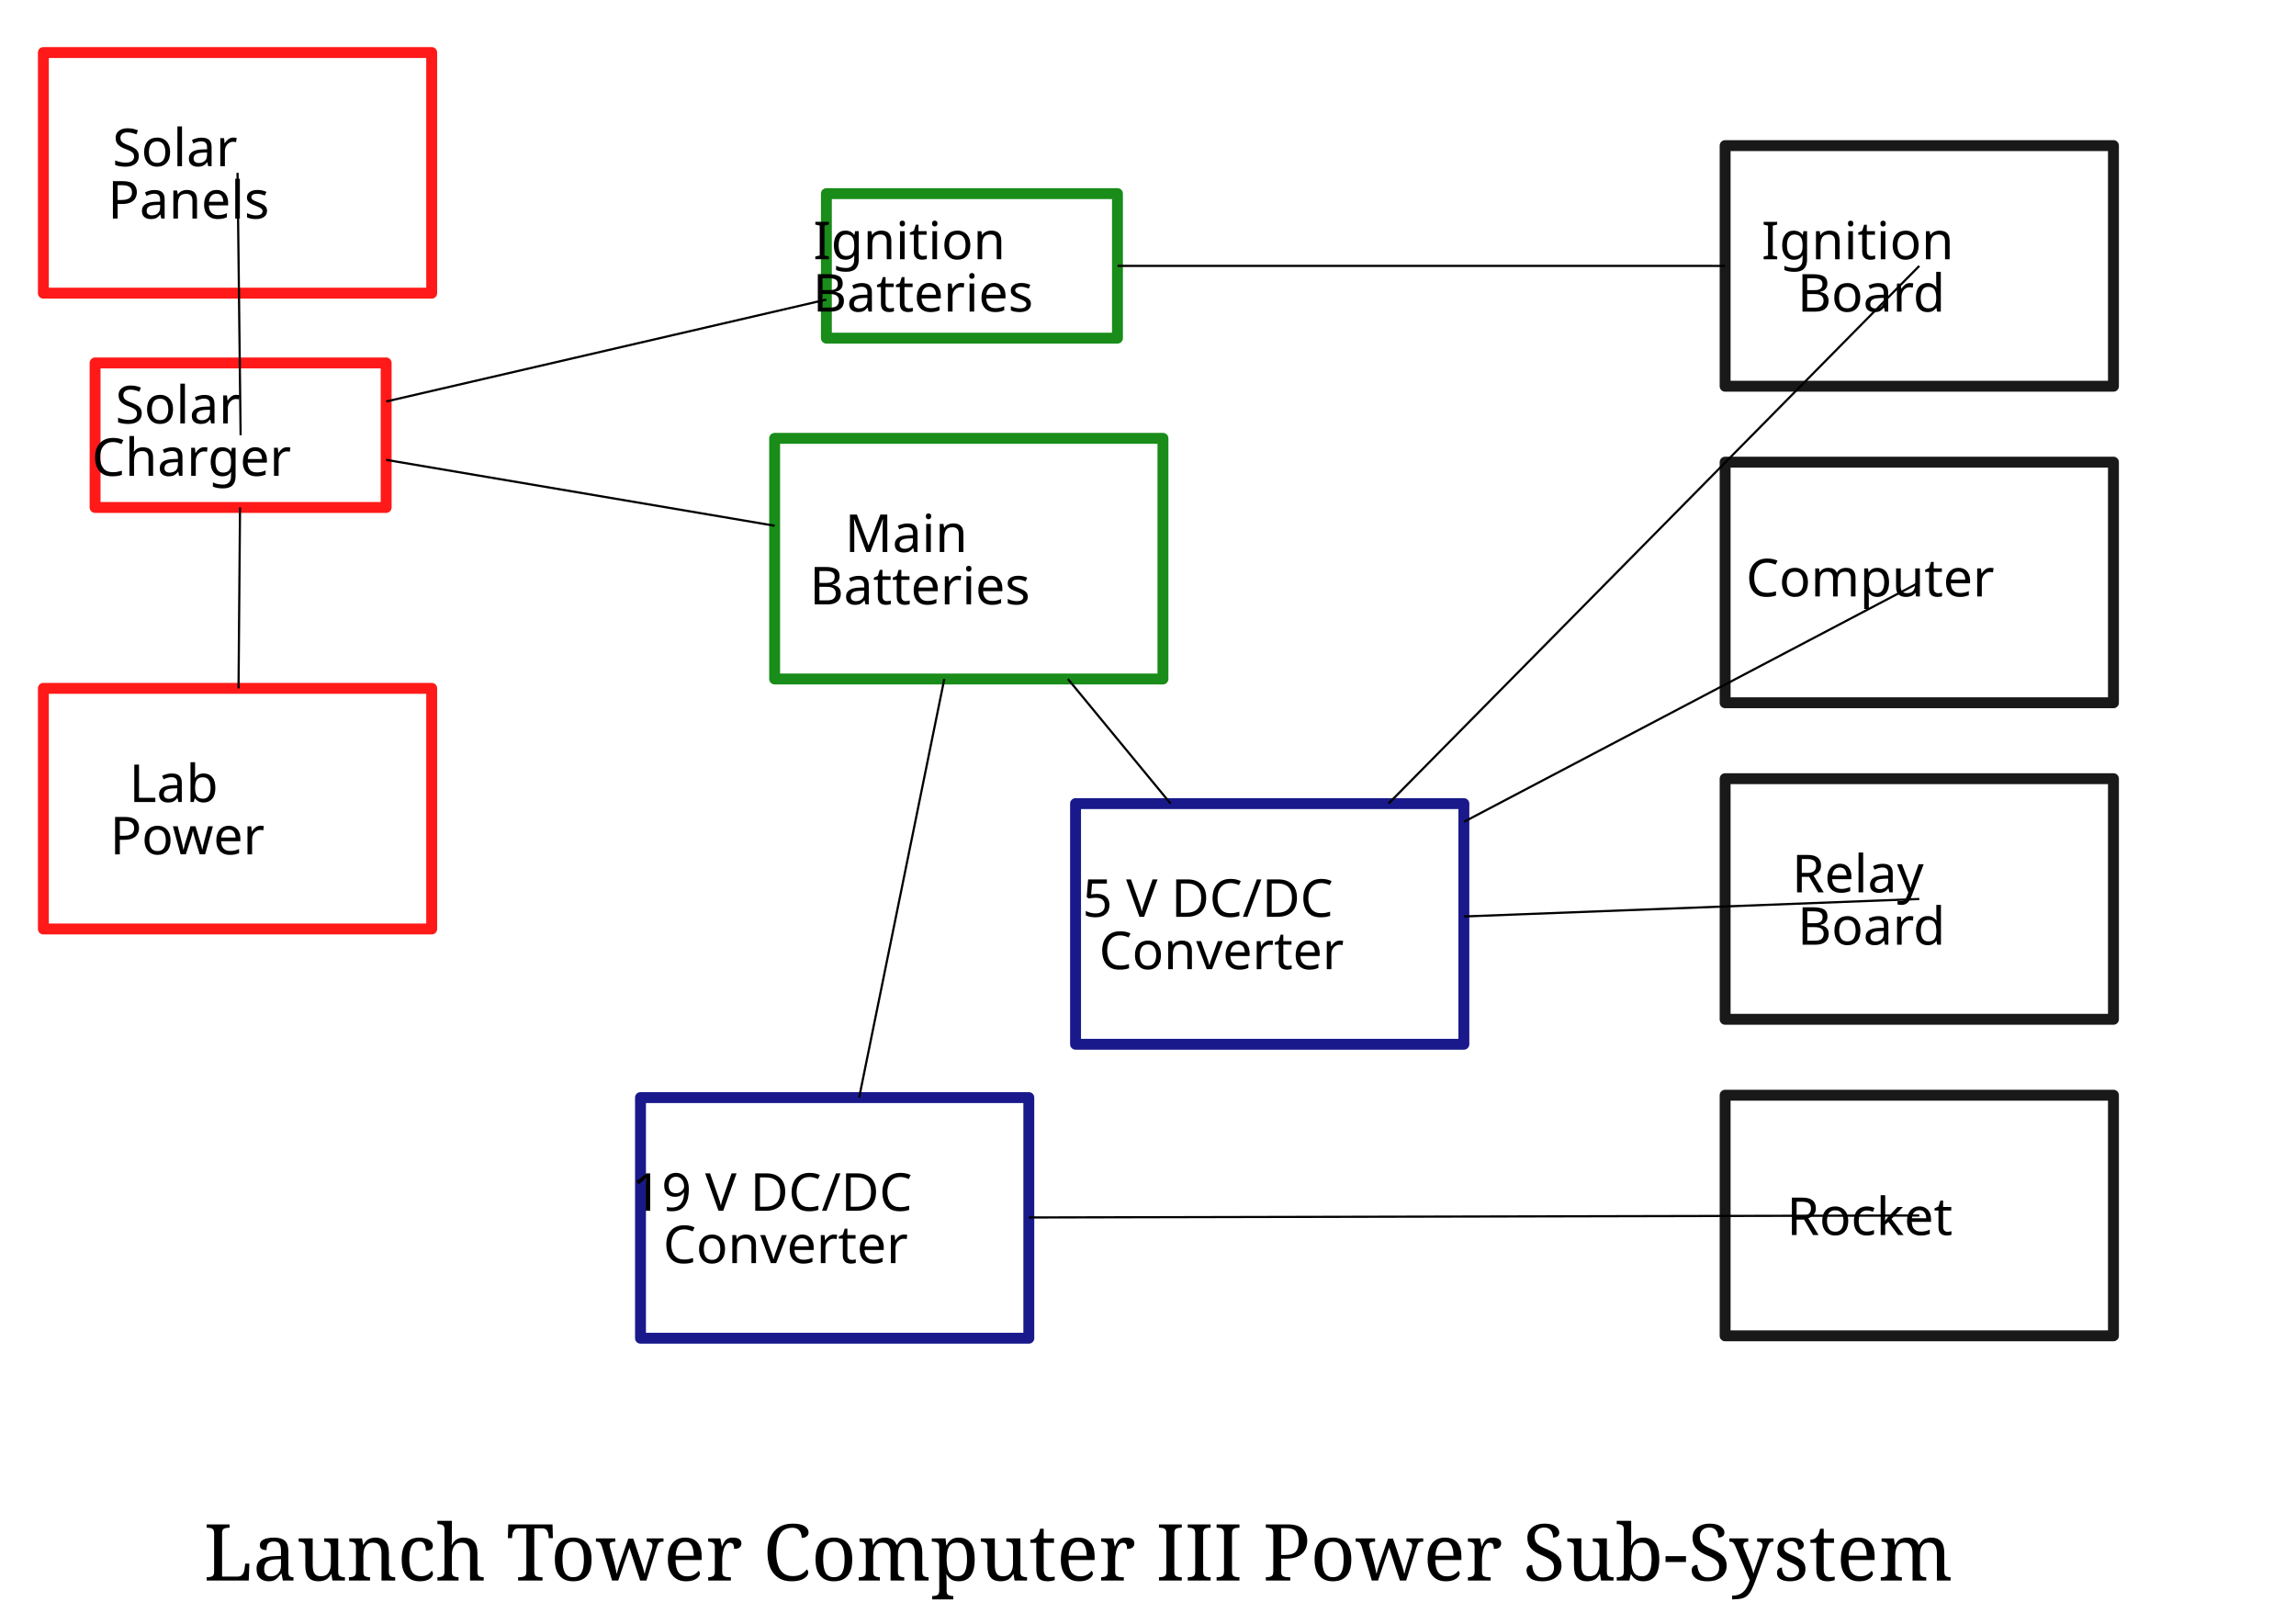
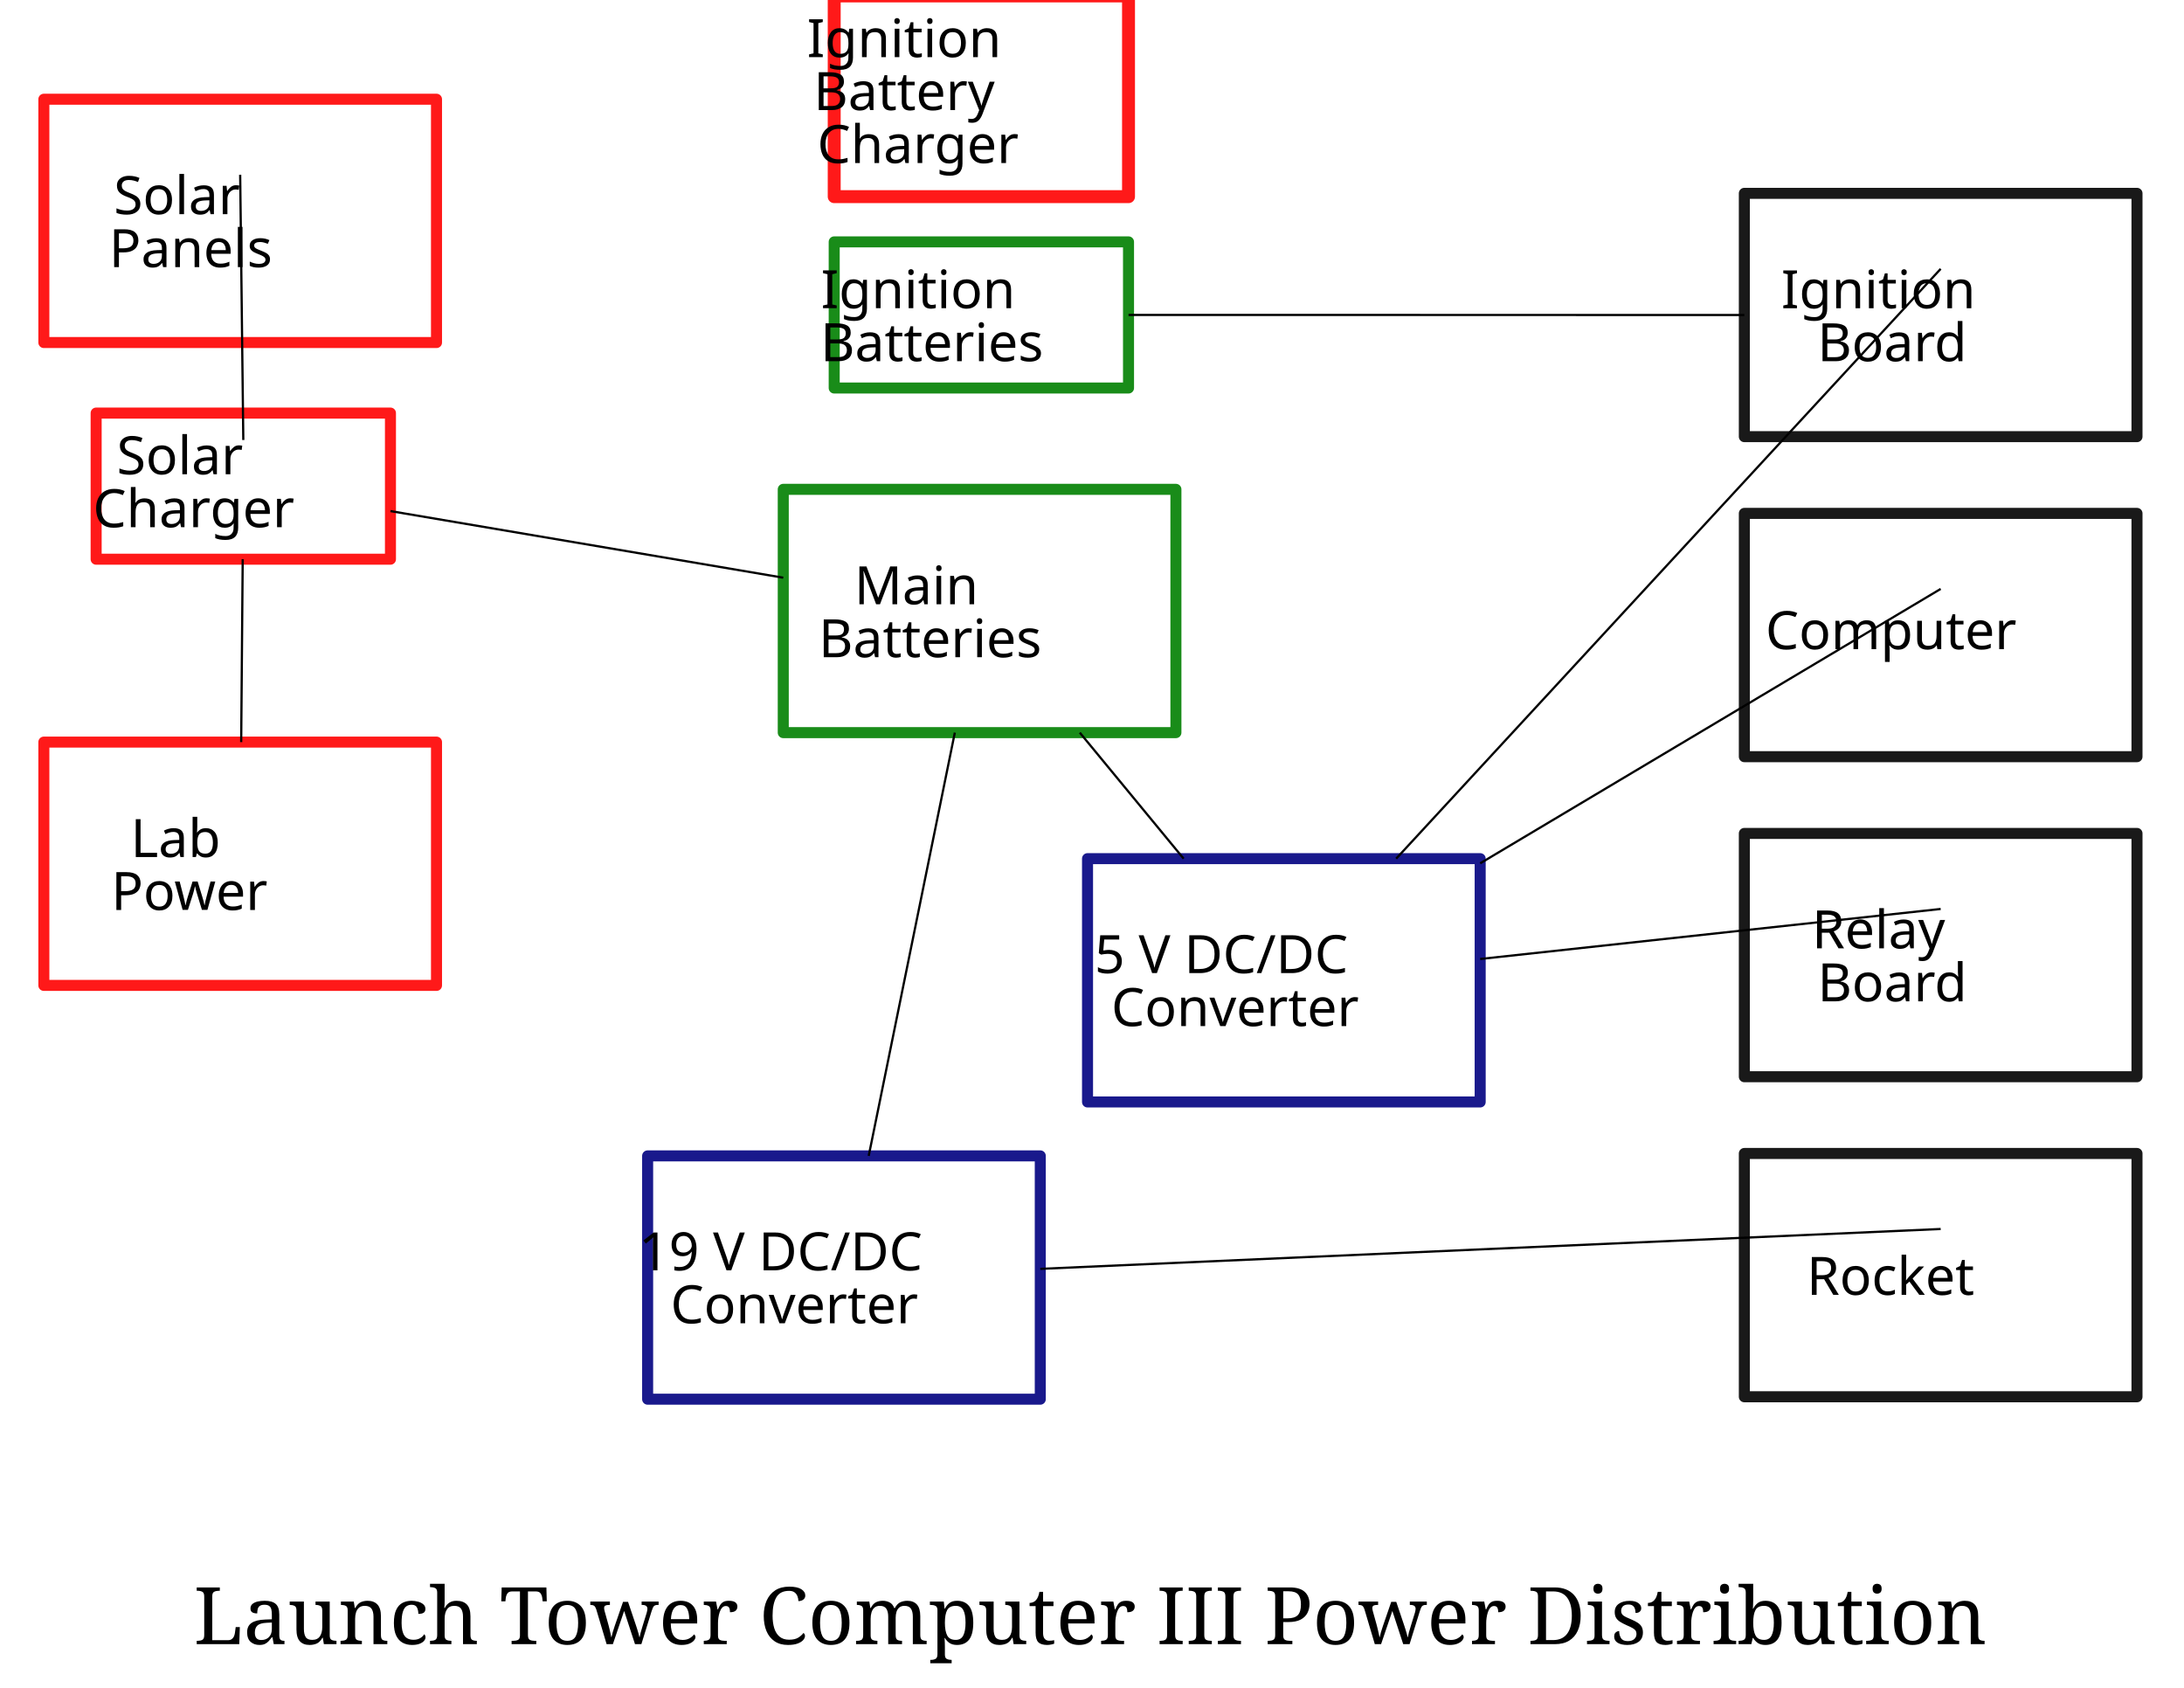
- <svg xmlns="http://www.w3.org/2000/svg" width="1052.362" height="744.094" id="svg2" version="1.1">
+ <svg xmlns="http://www.w3.org/2000/svg" width="990" height="765" id="svg2" version="1.1">
  <defs id="defs4" />
-   <g id="layer1" transform="translate(0,-308.2677)">
+   <g id="layer1" transform="translate(0,-287.3622)">
    <g id="g4067" transform="translate(61.60409,145.3163)">
      <rect y="531.226" x="431.37" height="110.272" width="177.986" id="rect2985-5" style="opacity:0.9;fill:none;stroke:#000080;stroke-width:5;stroke-linecap:butt;stroke-linejoin:round;stroke-miterlimit:4;stroke-opacity:1;stroke-dasharray:none;stroke-dashoffset:0" />
      <text id="text3755-7" y="583.099" x="520.1" style="font-size:24px;font-style:normal;font-variant:normal;font-weight:normal;font-stretch:normal;text-align:center;line-height:100%;letter-spacing:0px;word-spacing:0px;writing-mode:lr-tb;text-anchor:middle;fill:#000000;fill-opacity:1;stroke:none;font-family:Sans;-inkscape-font-specification:Sans" xml:space="preserve">
        <tspan id="tspan3759-9" y="583.099" x="520.1">5 V DC/DC</tspan>
        <tspan id="tspan3854" y="607.099" x="520.1">Converter</tspan>
      </text>
    </g>
    <g id="g4061" transform="translate(-137.8,117.0321)">
      <rect y="694.226" x="431.37" height="110.272" width="177.986" id="rect2985-4" style="opacity:0.9;fill:none;stroke:#000080;stroke-width:5;stroke-linecap:butt;stroke-linejoin:round;stroke-miterlimit:4;stroke-opacity:1;stroke-dasharray:none;stroke-dashoffset:0" />
      <text id="text3755-6" y="746.099" x="519.707" style="font-size:24px;font-style:normal;font-variant:normal;font-weight:normal;font-stretch:normal;text-align:center;line-height:100%;letter-spacing:0px;word-spacing:0px;writing-mode:lr-tb;text-anchor:middle;fill:#000000;fill-opacity:1;stroke:none;font-family:Sans;-inkscape-font-specification:Sans" xml:space="preserve">
        <tspan id="tspan3759-6" y="746.099" x="519.707">19 V DC/DC</tspan>
        <tspan id="tspan3858" y="770.099" x="519.707">Converter</tspan>
      </text>
    </g>
    <g id="g4299">
      <rect y="374.994" x="790.705" height="110.272" width="177.986" id="rect2985-5-6" style="opacity:0.9;fill:none;stroke:#000000;stroke-width:5;stroke-linecap:butt;stroke-linejoin:round;stroke-miterlimit:4;stroke-opacity:1;stroke-dasharray:none;stroke-dashoffset:0" />
      <text id="text3755-7-3" y="427.077" x="879.552" style="font-size:24px;font-style:normal;font-variant:normal;font-weight:normal;font-stretch:normal;text-align:center;line-height:100%;letter-spacing:0px;word-spacing:0px;writing-mode:lr-tb;text-anchor:middle;fill:#000000;fill-opacity:1;stroke:none;font-family:Sans;-inkscape-font-specification:Sans" xml:space="preserve">
        <tspan id="tspan3854-3" y="427.077" x="879.552">Ignition</tspan>
        <tspan y="451.077" x="879.552" id="tspan3922">Board</tspan>
      </text>
    </g>
    <g id="g4305">
      <rect y="520.051" x="790.705" height="110.272" width="177.986" id="rect2985-5-6-7" style="opacity:0.9;fill:none;stroke:#000000;stroke-width:5;stroke-linecap:butt;stroke-linejoin:round;stroke-miterlimit:4;stroke-opacity:1;stroke-dasharray:none;stroke-dashoffset:0" />
      <text id="text3755-7-3-4" y="581.597" x="879.036" style="font-size:24px;font-style:normal;font-variant:normal;font-weight:normal;font-stretch:normal;text-align:center;line-height:100%;letter-spacing:0px;word-spacing:0px;writing-mode:lr-tb;text-anchor:middle;fill:#000000;fill-opacity:1;stroke:none;font-family:Sans;-inkscape-font-specification:Sans" xml:space="preserve">
        <tspan y="581.597" x="879.036" id="tspan3922-7">Computer</tspan>
      </text>
    </g>
    <g id="g4310">
      <rect y="665.108" x="790.705" height="110.272" width="177.986" id="rect2985-5-6-73" style="opacity:0.9;fill:none;stroke:#000000;stroke-width:5;stroke-linecap:butt;stroke-linejoin:round;stroke-miterlimit:4;stroke-opacity:1;stroke-dasharray:none;stroke-dashoffset:0" />
      <text id="text3755-7-3-3" y="717.191" x="879.611" style="font-size:24px;font-style:normal;font-variant:normal;font-weight:normal;font-stretch:normal;text-align:center;line-height:100%;letter-spacing:0px;word-spacing:0px;writing-mode:lr-tb;text-anchor:middle;fill:#000000;fill-opacity:1;stroke:none;font-family:Sans;-inkscape-font-specification:Sans" xml:space="preserve">
        <tspan id="tspan3854-3-0" y="717.191" x="879.611">Relay</tspan>
        <tspan y="741.191" x="879.611" id="tspan3922-1">Board</tspan>
      </text>
    </g>
    <g id="g4316">
      <rect y="810.165" x="790.705" height="110.272" width="177.986" id="rect2985-5-6-73-6" style="opacity:0.9;fill:none;stroke:#000000;stroke-width:5;stroke-linecap:butt;stroke-linejoin:round;stroke-miterlimit:4;stroke-opacity:1;stroke-dasharray:none;stroke-dashoffset:0" />
      <text id="text3755-7-3-3-6" y="874.248" x="878.814" style="font-size:24px;font-style:normal;font-variant:normal;font-weight:normal;font-stretch:normal;text-align:center;line-height:100%;letter-spacing:0px;word-spacing:0px;writing-mode:lr-tb;text-anchor:middle;fill:#000000;fill-opacity:1;stroke:none;font-family:Sans;-inkscape-font-specification:Sans" xml:space="preserve">
        <tspan y="874.248" x="878.814" id="tspan3922-1-7">Rocket</tspan>
      </text>
    </g>
    <g id="g4237">
      <rect y="332.342" x="19.88" height="110.272" width="177.986" id="rect2985" style="opacity:0.9;fill:none;stroke:#ff0000;stroke-width:5;stroke-linecap:butt;stroke-linejoin:round;stroke-miterlimit:4;stroke-opacity:1;stroke-dasharray:none;stroke-dashoffset:0" />
      <text id="text3755" y="384.425" x="108.288" style="font-size:24px;font-style:normal;font-variant:normal;font-weight:normal;font-stretch:normal;text-align:center;line-height:100%;letter-spacing:0px;word-spacing:0px;writing-mode:lr-tb;text-anchor:middle;fill:#000000;fill-opacity:1;stroke:none;font-family:Sans;-inkscape-font-specification:Sans" xml:space="preserve">
        <tspan y="384.425" x="108.288" id="tspan3757">Solar</tspan>
        <tspan id="tspan3759" y="408.425" x="108.288">Panels</tspan>
      </text>
    </g>
    <g id="g4249" transform="translate(-4.242641,-16.97056)">
      <rect style="opacity:0.9;fill:none;stroke:#ff0000;stroke-width:5;stroke-linecap:butt;stroke-linejoin:round;stroke-miterlimit:4;stroke-opacity:1;stroke-dasharray:none;stroke-dashoffset:0" id="rect3761" width="177.986" height="110.272" x="24.123" y="640.685" />
      <text xml:space="preserve" style="font-size:24px;font-style:normal;font-variant:normal;font-weight:normal;font-stretch:normal;text-align:center;line-height:100%;letter-spacing:0px;word-spacing:0px;writing-mode:lr-tb;text-anchor:middle;fill:#000000;fill-opacity:1;stroke:none;font-family:Sans;-inkscape-font-specification:Sans" x="111.95" y="692.768" id="text3763">
        <tspan x="111.95" y="692.768" id="tspan3767">Lab</tspan>
        <tspan id="tspan3771" x="111.95" y="716.768">Power</tspan>
      </text>
    </g>
    <g id="g4293" transform="translate(-25.45584,50.91169)">
      <rect style="opacity:0.9;fill:none;stroke:#008000;stroke-width:5;stroke-linecap:butt;stroke-linejoin:round;stroke-miterlimit:4;stroke-opacity:1;stroke-dasharray:none;stroke-dashoffset:0" id="rect3773" width="177.986" height="110.272" x="380.505" y="458.237" />
      <text xml:space="preserve" style="font-size:24px;font-style:normal;font-variant:normal;font-weight:normal;font-stretch:normal;text-align:center;line-height:100%;letter-spacing:0px;word-spacing:0px;writing-mode:lr-tb;text-anchor:middle;fill:#000000;fill-opacity:1;stroke:none;font-family:Sans;-inkscape-font-specification:Sans" x="468.912" y="510.32" id="text3775">
        <tspan x="468.912" y="510.32" id="tspan3779">Main</tspan>
        <tspan id="tspan3783" x="468.912" y="534.32">Batteries</tspan>
      </text>
    </g>
    <g id="g4243">
      <rect y="474.587" x="43.582" height="66.228" width="133.412" id="rect2985-9" style="opacity:0.9;fill:none;stroke:#ff0000;stroke-width:5;stroke-linecap:butt;stroke-linejoin:round;stroke-miterlimit:4;stroke-opacity:1;stroke-dasharray:none;stroke-dashoffset:0" />
      <text id="text3755-0" y="502.322" x="109.626" style="font-size:24px;font-style:normal;font-variant:normal;font-weight:normal;font-stretch:normal;text-align:center;line-height:100%;letter-spacing:0px;word-spacing:0px;writing-mode:lr-tb;text-anchor:middle;fill:#000000;fill-opacity:1;stroke:none;font-family:Sans;-inkscape-font-specification:Sans" xml:space="preserve">
        <tspan y="502.322" x="109.626" id="tspan3757-2">Solar</tspan>
        <tspan id="tspan3759-3" y="526.322" x="109.626">Charger</tspan>
      </text>
    </g>
-     <path style="fill:none;stroke:#000000;stroke-width:1px;stroke-linecap:butt;stroke-linejoin:miter;stroke-opacity:1" d="M 636.405,368.275 879.698,121.863" id="path4175" transform="translate(0,308.2677)" />
-     <path style="fill:none;stroke:#000000;stroke-width:1px;stroke-linecap:butt;stroke-linejoin:miter;stroke-opacity:1" d="M 670.96,376.635 879.698,266.919" id="path4177" transform="translate(0,308.2677)" />
-     <path style="fill:none;stroke:#000000;stroke-width:1px;stroke-linecap:butt;stroke-linejoin:miter;stroke-opacity:1" d="m 670.96,419.993 208.738,-8.017" id="path4179" transform="translate(0,308.2677)" />
-     <path style="fill:none;stroke:#000000;stroke-width:1px;stroke-linecap:butt;stroke-linejoin:miter;stroke-opacity:1" d="M 471.556,557.931 879.698,557.033" id="path4181" transform="translate(0,308.2677)" />
-     <path style="fill:none;stroke:#000000;stroke-width:1px;stroke-linecap:butt;stroke-linejoin:miter;stroke-opacity:1" d="m 108.874,79.21 1.414,120.223" id="path4183" transform="translate(0,308.2677)" />
-     <g id="g4287" transform="translate(-21.2132,56.56854)">
+     <path style="fill:none;stroke:#000000;stroke-width:1px;stroke-linecap:butt;stroke-linejoin:miter;stroke-opacity:1" d="M 632.876,368.275 879.698,100.957" id="path4175" transform="translate(0,308.2677)" />
+     <path style="fill:none;stroke:#000000;stroke-width:1px;stroke-linecap:butt;stroke-linejoin:miter;stroke-opacity:1" d="M 670.96,370.386 879.698,246.014" id="path4177" transform="translate(0,308.2677)" />
+     <path style="fill:none;stroke:#000000;stroke-width:1px;stroke-linecap:butt;stroke-linejoin:miter;stroke-opacity:1" d="M 670.96,413.744 879.698,391.071" id="path4179" transform="translate(0,308.2677)" />
+     <path style="fill:none;stroke:#000000;stroke-width:1px;stroke-linecap:butt;stroke-linejoin:miter;stroke-opacity:1" d="M 471.556,554.189 879.698,536.128" id="path4181" transform="translate(0,308.2677)" />
+     <path style="fill:none;stroke:#000000;stroke-width:1px;stroke-linecap:butt;stroke-linejoin:miter;stroke-opacity:1" d="m 108.874,58.305 1.414,120.223" id="path4183" transform="translate(0,308.2677)" />
+     <g id="g4287" transform="translate(-21.84257,56.56854)">
      <rect style="opacity:0.9;fill:none;stroke:#008000;stroke-width:5;stroke-linecap:butt;stroke-linejoin:round;stroke-miterlimit:4;stroke-opacity:1;stroke-dasharray:none;stroke-dashoffset:0" id="rect3773-7" width="133.412" height="66.228" x="399.984" y="340.426" />
      <text xml:space="preserve" style="font-size:24px;font-style:normal;font-variant:normal;font-weight:normal;font-stretch:normal;text-align:center;line-height:100%;letter-spacing:0px;word-spacing:0px;writing-mode:lr-tb;text-anchor:middle;fill:#000000;fill-opacity:1;stroke:none;font-family:Sans;-inkscape-font-specification:Sans" x="466.105" y="370.487" id="text3775-7">
        <tspan x="466.105" y="370.487" id="tspan3779-9">Ignition</tspan>
        <tspan id="tspan3783-7" x="466.105" y="394.487">Batteries</tspan>
      </text>
    </g>
-     <path style="fill:none;stroke:#000000;stroke-width:1px;stroke-linecap:butt;stroke-linejoin:miter;stroke-opacity:1" d="m 512.184,121.844 278.522,0.014" id="path4321" transform="translate(0,308.2677)" />
+     <path style="fill:none;stroke:#000000;stroke-width:1px;stroke-linecap:butt;stroke-linejoin:miter;stroke-opacity:1" d="m 511.554,121.844 279.151,0.014" id="path4321" transform="translate(0,308.2677)" />
    <path style="fill:none;stroke:#000000;stroke-width:1px;stroke-linecap:butt;stroke-linejoin:miter;stroke-opacity:1" d="m 489.472,311.153 47.066,57.122" id="path4323" transform="translate(0,308.2677)" />
    <path style="fill:none;stroke:#000000;stroke-width:1px;stroke-linecap:butt;stroke-linejoin:miter;stroke-opacity:1" d="m 432.822,311.153 -39.039,191.838" id="path4325" transform="translate(0,308.2677)" />
    <path style="fill:none;stroke:#000000;stroke-width:1px;stroke-linecap:butt;stroke-linejoin:miter;stroke-opacity:1" d="m 109.329,315.447 0.685,-82.9" id="path4327" transform="translate(0,308.2677)" />
    <path style="fill:none;stroke:#000000;stroke-width:1px;stroke-linecap:butt;stroke-linejoin:miter;stroke-opacity:1" d="M 176.994,210.742 355.049,240.929" id="path4329" transform="translate(0,308.2677)" />
-     <path style="fill:none;stroke:#000000;stroke-width:1px;stroke-linecap:butt;stroke-linejoin:miter;stroke-opacity:1" d="M 176.994,183.992 378.771,137.282" id="path4331" transform="translate(0,308.2677)" />
    <text xml:space="preserve" style="font-size:36px;font-style:normal;font-variant:normal;font-weight:normal;font-stretch:normal;text-align:center;line-height:100%;letter-spacing:0px;word-spacing:0px;writing-mode:lr-tb;text-anchor:middle;fill:#000000;fill-opacity:1;stroke:none;font-family:Serif;-inkscape-font-specification:Serif" x="517.602" y="1032.563" id="text4333">
-       <tspan id="tspan4335" x="517.602" y="1032.563">Launch Tower Computer III Power Sub-System</tspan>
+       <tspan id="tspan4335" x="517.602" y="1032.563">Launch Tower Computer III Power Distribution</tspan>
    </text>
+     <g transform="translate(339.4321,-172.3451)" id="g4243-6">
+       <g id="g3201" transform="translate(-4.871944,-16.72792)">
+         <rect style="opacity:0.9;fill:none;stroke:#ff0000;stroke-width:5.86;stroke-linecap:butt;stroke-linejoin:round;stroke-miterlimit:4;stroke-opacity:1;stroke-dasharray:none;stroke-dashoffset:0" id="rect2985-9-2" width="133.412" height="90.985" x="43.582" y="474.587" />
+         <text xml:space="preserve" style="font-size:24px;font-style:normal;font-variant:normal;font-weight:normal;font-stretch:normal;text-align:center;line-height:100%;letter-spacing:0px;word-spacing:0px;writing-mode:lr-tb;text-anchor:middle;fill:#000000;fill-opacity:1;stroke:none;font-family:Sans;-inkscape-font-specification:Sans" x="109.626" y="502.322" id="text3755-0-6">
+           <tspan id="tspan3757-2-4" x="109.626" y="502.322">Ignition</tspan>
+           <tspan id="tspan3197" x="109.626" y="526.322">Battery</tspan>
+           <tspan x="109.626" y="550.322" id="tspan3759-3-4">Charger</tspan>
+         </text>
+       </g>
+     </g>
  </g>
</svg>
